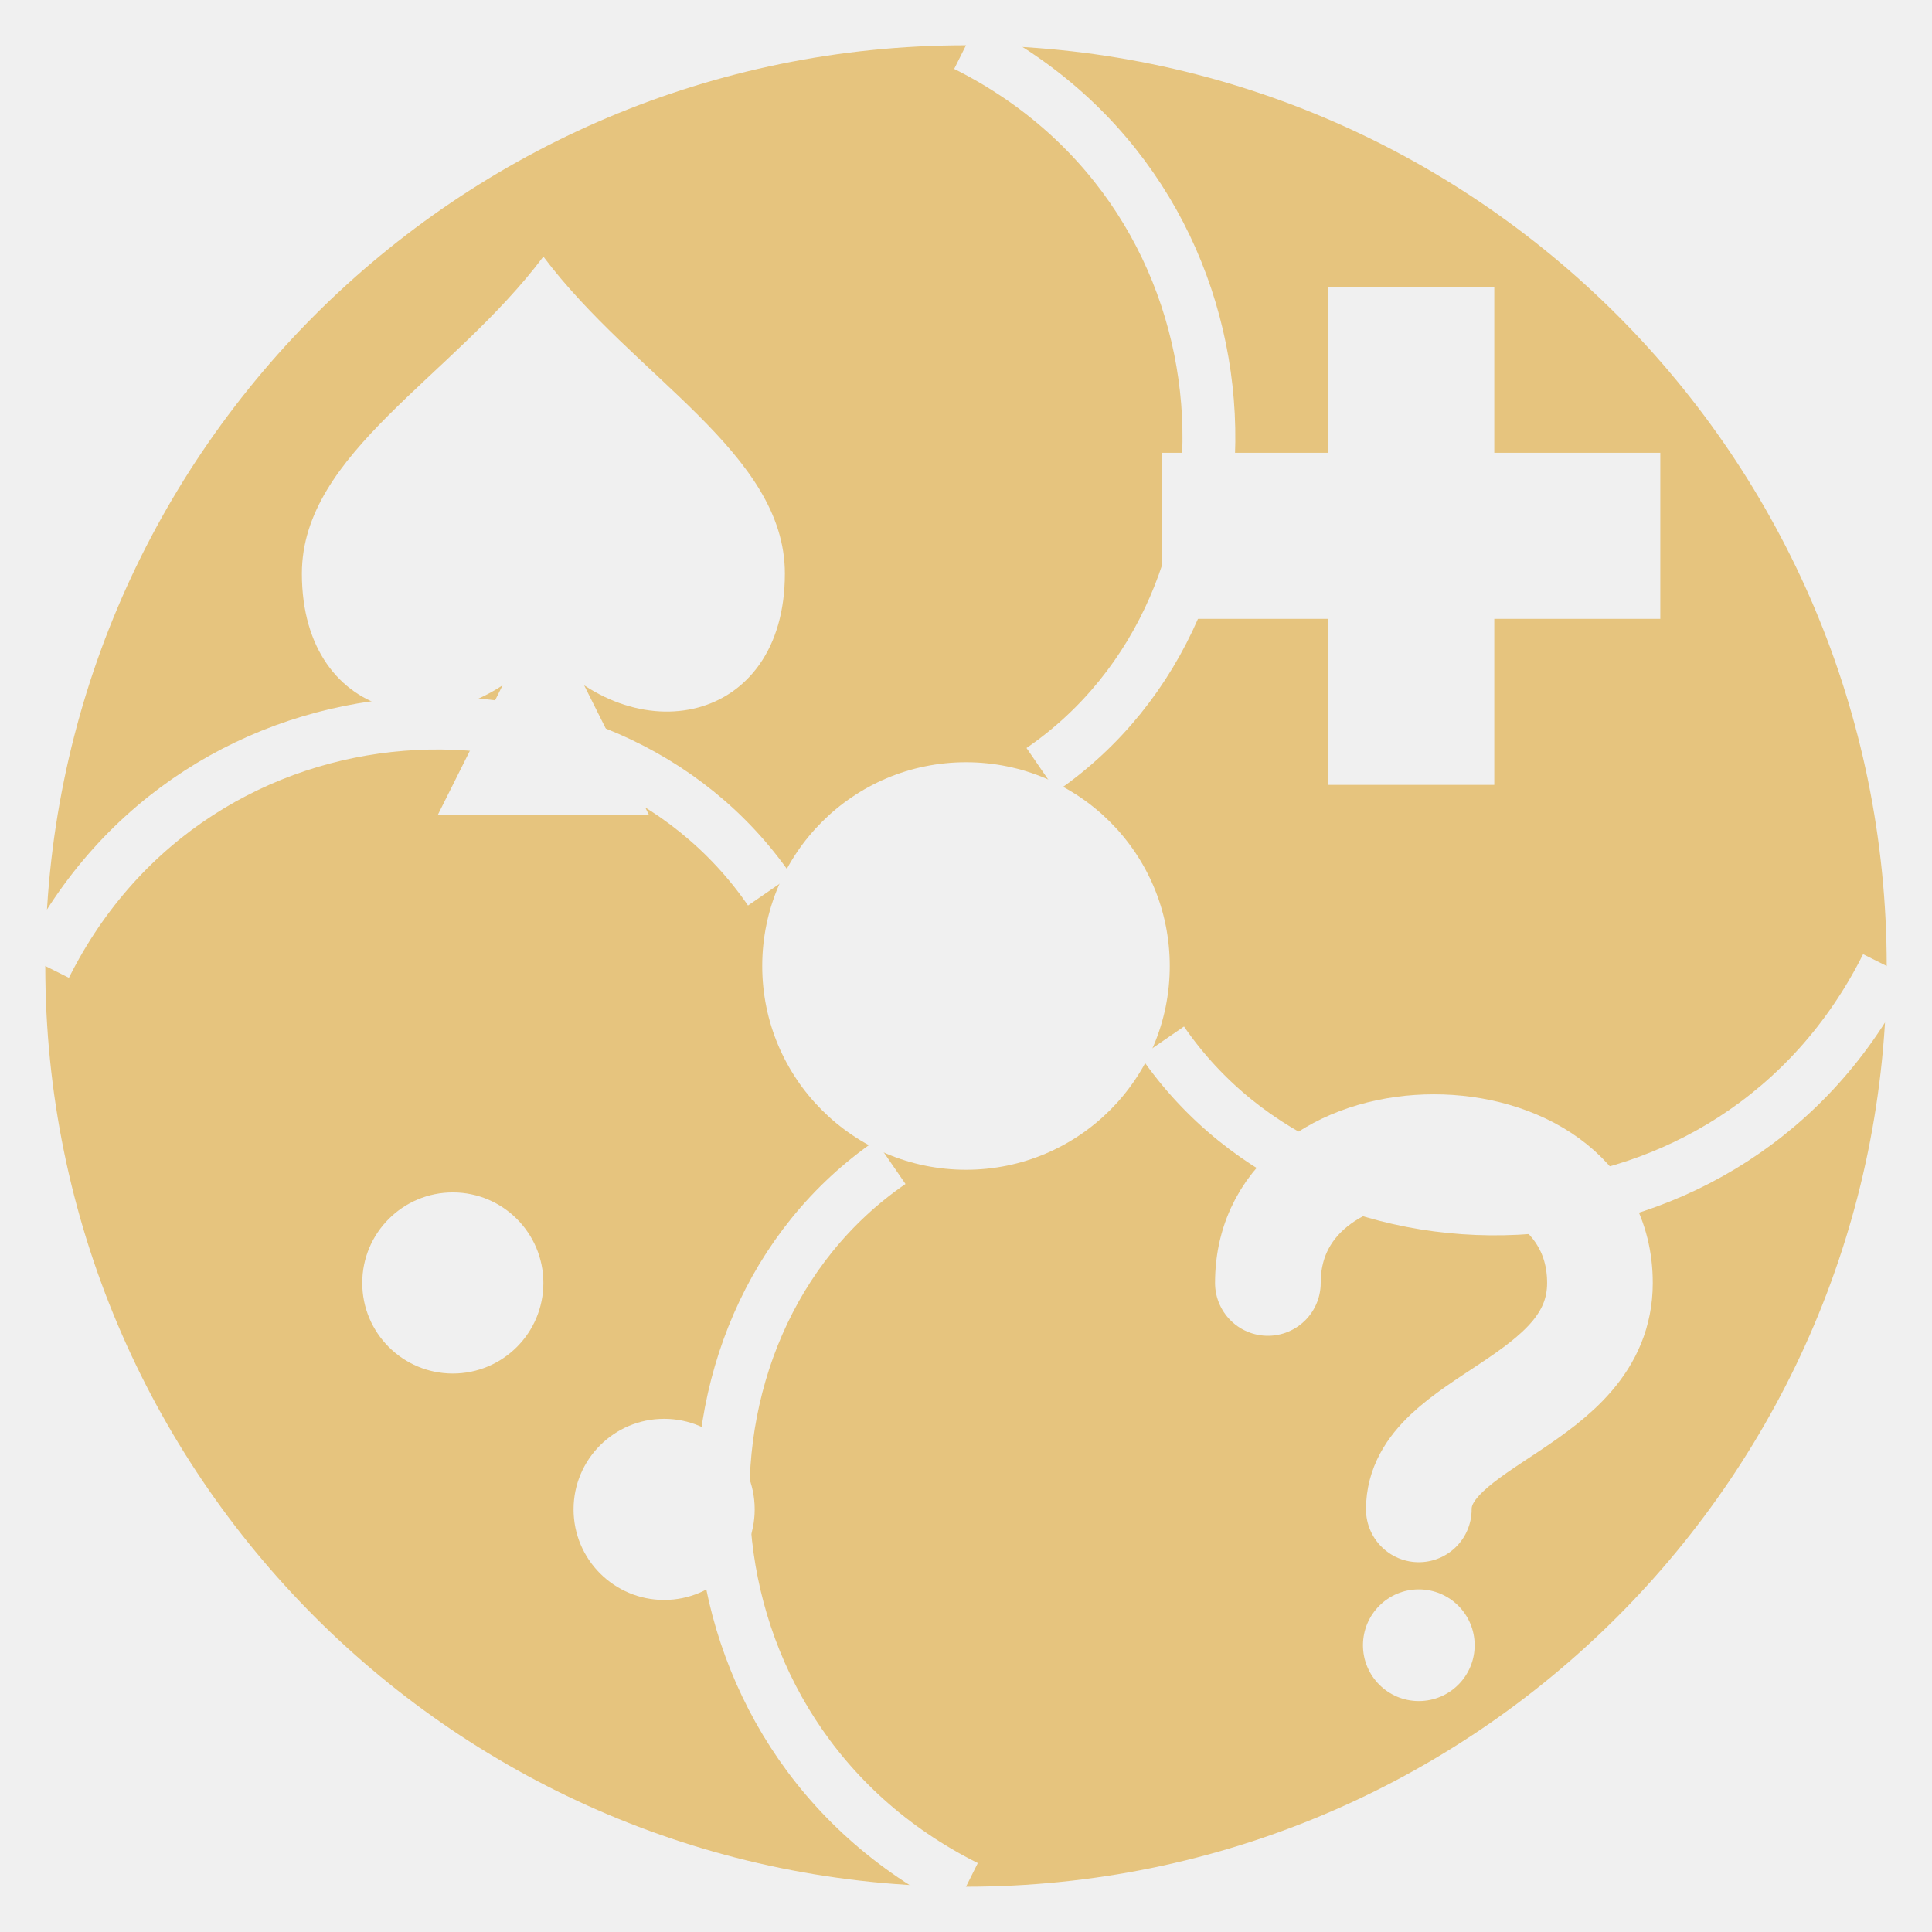
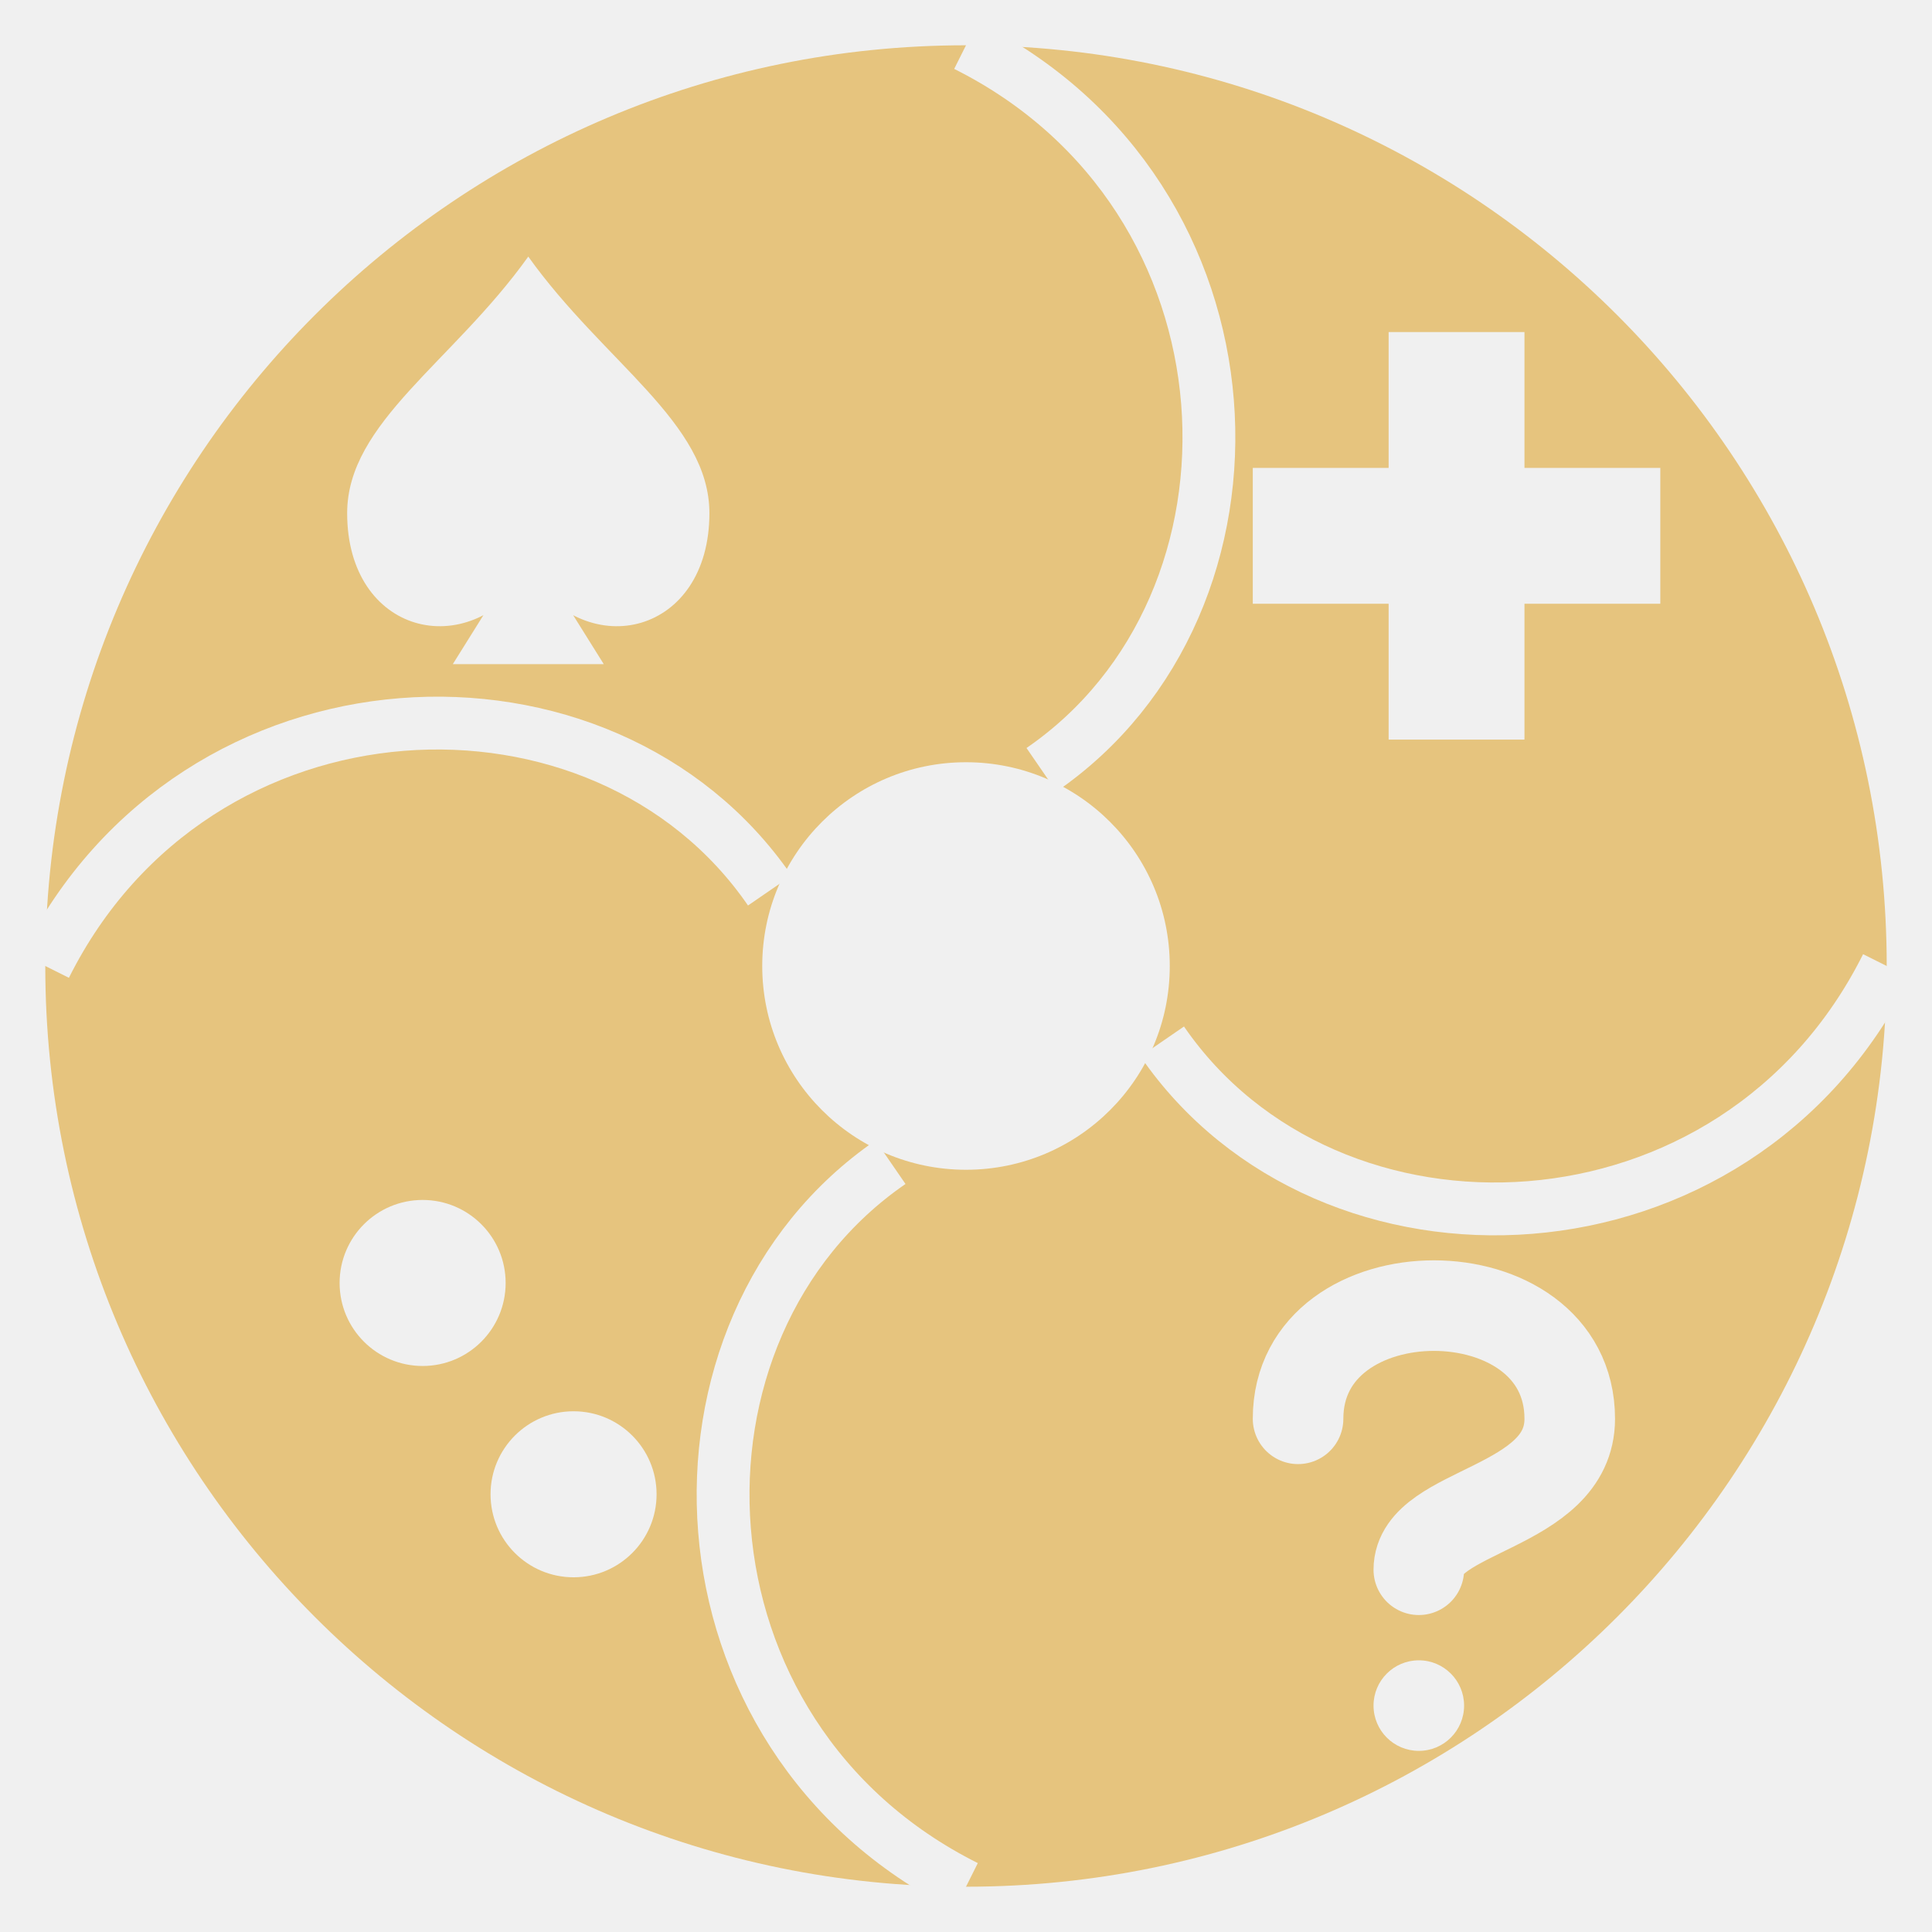
<svg xmlns="http://www.w3.org/2000/svg" viewBox="0 0 128 128">
  <defs>
    <mask id="cutouts" maskUnits="userSpaceOnUse" x="0" y="0" width="128" height="128">
      <rect width="128" height="128" fill="white" />
      <g fill="none" stroke="black" stroke-width="3.5">
        <path id="seam" d="M64 3C84 13 85 40 69 51" />
        <use href="#seam" transform="rotate(90 64 64)" />
        <use href="#seam" transform="rotate(180 64 64)" />
        <use href="#seam" transform="rotate(270 64 64)" />
      </g>
      <g fill="black">
        <circle cx="64" cy="64" r="13.5" />
-         <path d="M36 17C30 25 20 30 20 38C20 48 30 50 36 43C42 50 52 48 52 38C52 30 42 25 36 17ZM36 40L29 54H43Z" />
-         <path d="M88 19H99V30H110V41H99V52H88V41H77V30H88Z" />
-         <circle cx="30" cy="85" r="6" />
-         <circle cx="44" cy="100" r="6" />
-         <circle cx="94" cy="109" r="3.7" />
+         <path d="M35 17C30 24 23 28 23 34C23 42 31 44 35 38C39 44 47 42 47 34C47 28 40 24 35 17ZM35 36L30 44H40Z" />
+         <path d="M92 22H101V31H110V40H101V49H92V40H83V31H92Z" />
+         <circle cx="28" cy="85" r="5.5" />
+         <circle cx="38" cy="99" r="5.5" />
+         <circle cx="94" cy="113" r="3" />
      </g>
-       <path d="M84 85C84 73 106 73 106 85C106 93 94 94 94 100" fill="none" stroke="black" stroke-width="7" stroke-linecap="round" />
+       <path d="M86 94C86 84 104 84 104 94C104 100 94 100 94 104" fill="none" stroke="black" stroke-width="6" stroke-linecap="round" />
    </mask>
  </defs>
  <circle cx="64" cy="64" r="61" fill="#e6c47e" mask="url(#cutouts)" />
</svg>
